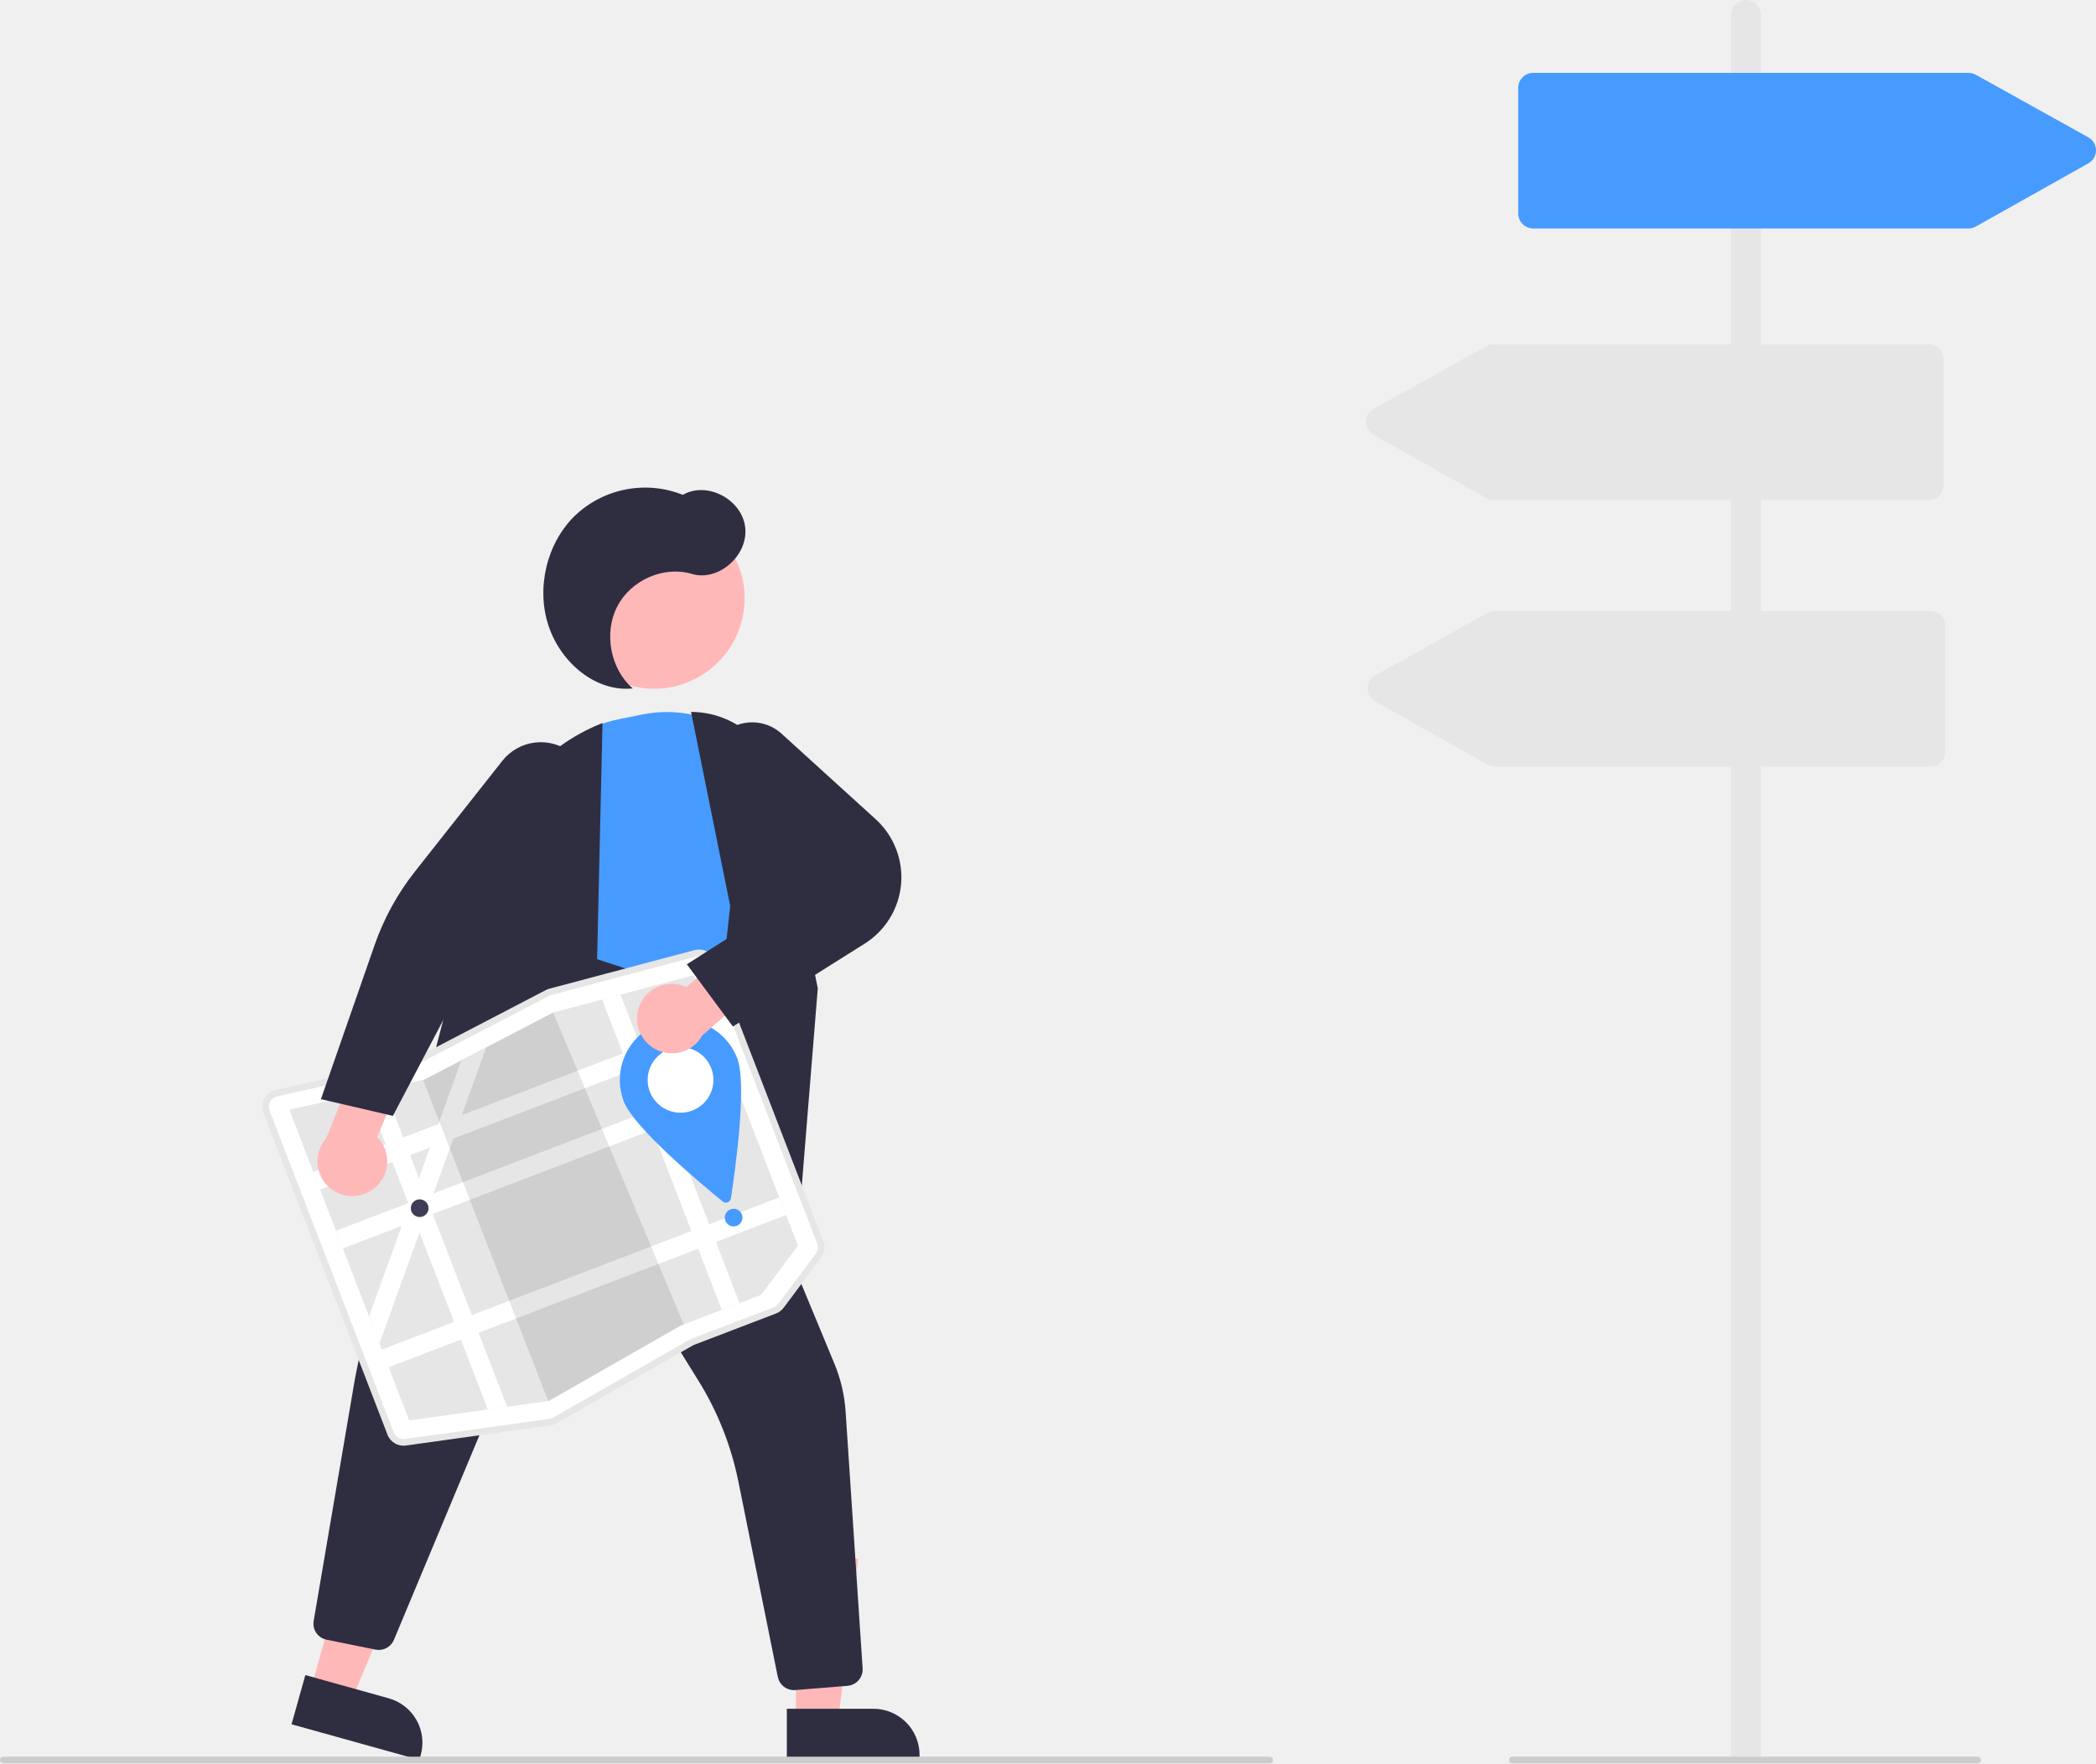
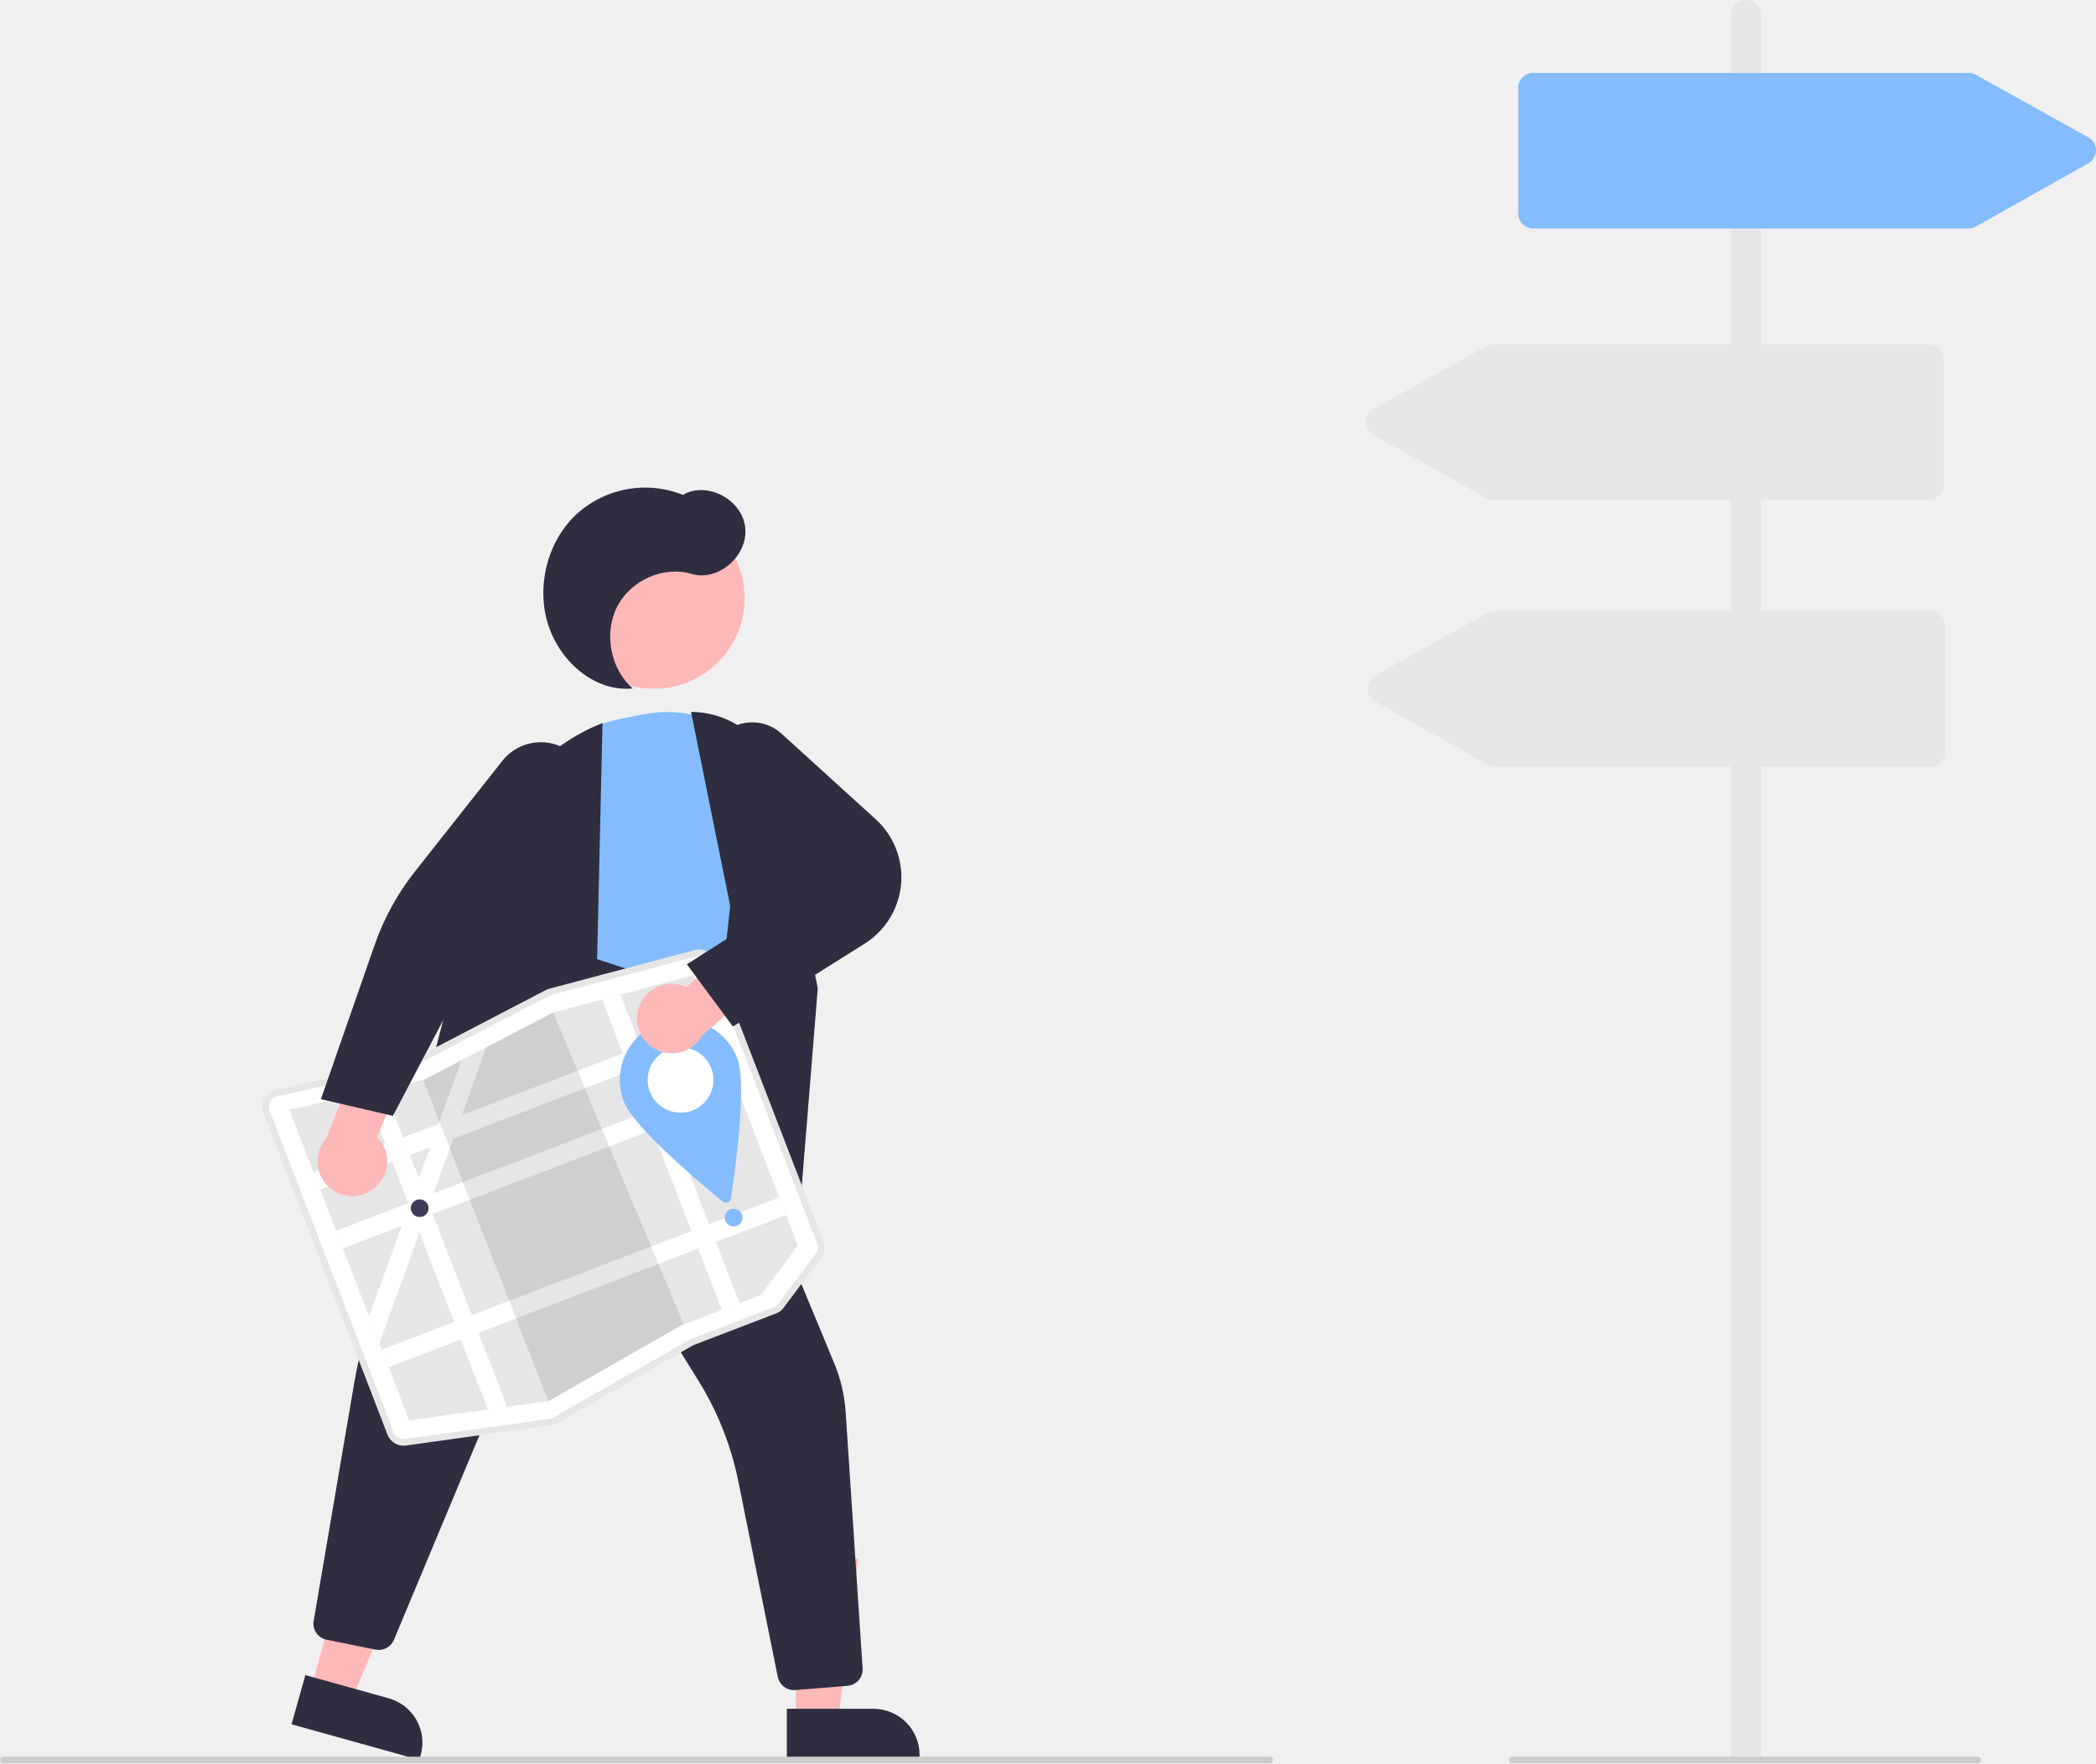
<svg xmlns="http://www.w3.org/2000/svg" width="63" height="53" viewBox="0 0 63 53" fill="none">
  <path d="M9.342 50.769L10.564 51.109L12.464 46.575L10.66 46.072L9.342 50.769Z" fill="#FFB8B8" />
  <path d="M12.604 52.897L8.763 51.827L9.178 50.348L11.684 51.046C12.038 51.145 12.338 51.38 12.519 51.699C12.699 52.018 12.745 52.396 12.646 52.749L12.604 52.897Z" fill="#2F2E41" />
  <path d="M23.922 51.723L25.191 51.723L25.795 46.846L23.922 46.846L23.922 51.723Z" fill="#FFB8B8" />
  <path d="M27.639 52.897L23.65 52.897L23.65 51.361L26.252 51.361C26.434 51.361 26.614 51.397 26.782 51.466C26.951 51.536 27.104 51.638 27.232 51.766C27.361 51.894 27.463 52.047 27.533 52.214C27.603 52.382 27.639 52.561 27.639 52.743L27.639 52.897V52.897Z" fill="#2F2E41" />
  <path d="M14.491 31.475L11.57 38.605L23.498 41.274L23.65 37.286L18.233 31.538L14.491 31.475Z" fill="#B3B3B3" />
  <path d="M20.963 20.369C22.284 19.649 22.77 17.999 22.047 16.682C21.325 15.366 19.668 14.882 18.347 15.602C17.026 16.321 16.54 17.972 17.262 19.288C17.985 20.605 19.641 21.088 20.963 20.369Z" fill="#FFB8B8" />
-   <path d="M21.603 31.081L16.204 28.879L15.723 25.721C15.582 24.798 15.803 23.856 16.34 23.091C16.878 22.326 17.691 21.798 18.61 21.615L19.324 21.472C19.911 21.355 20.517 21.382 21.091 21.552C21.665 21.721 22.188 22.028 22.616 22.445C23.035 22.843 23.348 23.339 23.528 23.888C23.707 24.437 23.748 25.022 23.645 25.59C23.565 26.077 23.367 26.537 23.068 26.931C21.372 29.14 21.59 30.977 21.592 30.996L21.603 31.081Z" fill="#479BFF" />
+   <path d="M21.603 31.081L16.204 28.879L15.723 25.721C15.582 24.798 15.803 23.856 16.34 23.091C16.878 22.326 17.691 21.798 18.61 21.615L19.324 21.472C19.911 21.355 20.517 21.382 21.091 21.552C21.665 21.721 22.188 22.028 22.616 22.445C23.035 22.843 23.348 23.339 23.528 23.888C23.707 24.437 23.748 25.022 23.645 25.59C23.565 26.077 23.367 26.537 23.068 26.931C21.372 29.14 21.59 30.977 21.592 30.996L21.603 31.081Z" fill="#84BCFF" />
  <path d="M23.802 39.316L21.096 35.029L21.948 27.23L20.771 21.398L20.833 21.399C21.518 21.416 22.17 21.695 22.654 22.177C23.138 22.66 23.418 23.309 23.434 23.992L24.58 29.707L23.802 39.316Z" fill="#2F2E41" />
  <path d="M23.863 50.801C23.749 50.801 23.639 50.761 23.55 50.689C23.462 50.617 23.402 50.517 23.379 50.406L22.194 44.533C21.977 43.457 21.57 42.428 20.99 41.495L17.645 36.104C17.628 36.077 17.605 36.056 17.576 36.041C17.548 36.027 17.517 36.021 17.485 36.023C17.453 36.026 17.423 36.037 17.398 36.056C17.372 36.074 17.352 36.099 17.34 36.129L11.84 49.29C11.796 49.395 11.717 49.482 11.616 49.535C11.514 49.589 11.398 49.606 11.286 49.583L9.817 49.285C9.691 49.26 9.58 49.187 9.507 49.081C9.434 48.976 9.406 48.846 9.428 48.72L10.627 41.684C10.871 40.249 11.288 38.85 11.867 37.514L15.926 28.169L21.916 30.129L22.311 34.307L25.078 40.984C25.27 41.445 25.384 41.934 25.417 42.432L25.928 50.148C25.936 50.277 25.893 50.404 25.809 50.501C25.724 50.599 25.605 50.66 25.476 50.671L23.904 50.799C23.89 50.8 23.877 50.801 23.863 50.801Z" fill="#2F2E41" />
  <path d="M12.937 41.228L11.038 39.432L14.626 25.646C14.854 24.779 15.281 23.977 15.873 23.302C16.465 22.628 17.207 22.1 18.039 21.761L18.11 21.732L17.918 30.123L12.937 41.228Z" fill="#2F2E41" />
  <path d="M19.019 20.692C18.346 20.111 18.141 19.028 18.553 18.229C18.966 17.43 19.953 17 20.797 17.251C21.592 17.488 22.495 16.698 22.399 15.852C22.302 15.005 21.245 14.454 20.525 14.874C19.98 14.656 19.384 14.6 18.807 14.712C18.231 14.824 17.699 15.099 17.276 15.505C16.43 16.33 16.11 17.679 16.489 18.813C16.869 19.948 17.928 20.806 19.019 20.692Z" fill="#2F2E41" />
  <path d="M16.634 42.77C16.601 42.782 16.566 42.791 16.531 42.796L12.195 43.399C12.091 43.414 11.984 43.393 11.893 43.339C11.801 43.286 11.731 43.203 11.693 43.104L7.962 33.43C7.937 33.368 7.927 33.301 7.931 33.234C7.936 33.167 7.954 33.101 7.986 33.042C8.018 32.983 8.062 32.931 8.116 32.891C8.169 32.85 8.231 32.822 8.297 32.807L8.297 32.807L12.374 31.901C12.405 31.894 12.436 31.883 12.464 31.868L16.43 29.802C16.46 29.786 16.493 29.774 16.526 29.765L20.89 28.606C21.002 28.576 21.121 28.588 21.224 28.641C21.327 28.693 21.407 28.782 21.448 28.89L24.702 37.325C24.73 37.398 24.74 37.477 24.729 37.556C24.718 37.634 24.688 37.708 24.64 37.771L23.515 39.276C23.462 39.347 23.39 39.402 23.307 39.433L20.848 40.375C20.83 40.382 20.813 40.39 20.797 40.399L16.699 42.739C16.678 42.751 16.656 42.761 16.634 42.77V42.77Z" fill="white" />
  <path d="M18.651 29.895L18.097 30.043L16.629 30.433L16.626 30.434L14.615 31.481L13.869 31.87L13.869 31.87L12.748 32.453L12.718 32.46L11.553 32.719L10.991 32.844L8.696 33.354L12.299 42.693L14.663 42.364L15.243 42.284L16.479 42.112L16.493 42.11L20.464 39.842L22.88 38.917L23.983 37.441L20.848 29.312L18.651 29.895Z" fill="#E6E6E6" />
  <path d="M21.364 30.652L9.418 35.225L9.622 35.756L21.569 31.182L21.364 30.652Z" fill="white" />
  <path d="M22.046 32.419L10.1 36.993L10.304 37.524L22.251 32.95L22.046 32.419Z" fill="white" />
  <path d="M23.424 35.99L11.477 40.564L11.682 41.095L23.628 36.521L23.424 35.99Z" fill="white" />
  <path d="M18.651 29.895L22.228 39.167L21.695 39.371L18.097 30.043L18.651 29.895Z" fill="white" />
  <path d="M14.615 31.481L13.881 33.517L13.626 34.223L13.032 35.871L12.905 36.223L12.778 36.577L12.61 37.041L11.406 40.38L11.093 39.568L12.075 36.846L12.297 36.23L12.329 36.14L12.592 35.411L12.923 34.492L13.178 33.786L13.869 31.87L13.869 31.87L14.615 31.481Z" fill="white" />
  <path opacity="0.1" d="M20.551 39.809L20.464 39.842L16.493 42.11L16.479 42.112L12.717 32.46L12.748 32.453L13.869 31.87L13.869 31.87L14.615 31.481L16.626 30.433L16.628 30.433L20.551 39.809Z" fill="black" />
  <path d="M16.652 42.816C16.615 42.83 16.577 42.84 16.538 42.845L12.202 43.448C12.086 43.465 11.968 43.442 11.867 43.382C11.766 43.323 11.688 43.231 11.647 43.122L7.915 33.448C7.888 33.379 7.877 33.305 7.882 33.23C7.886 33.156 7.907 33.084 7.942 33.019C7.977 32.953 8.026 32.896 8.086 32.851C8.145 32.806 8.213 32.775 8.286 32.759L12.363 31.852C12.39 31.846 12.416 31.837 12.441 31.824L16.407 29.758C16.44 29.741 16.476 29.727 16.513 29.717L20.877 28.558C21.001 28.525 21.132 28.538 21.247 28.596C21.36 28.654 21.449 28.753 21.495 28.872L24.748 37.307C24.78 37.388 24.79 37.476 24.779 37.562C24.767 37.649 24.733 37.731 24.68 37.801L23.555 39.306C23.497 39.384 23.417 39.445 23.325 39.48L20.866 40.421C20.851 40.427 20.836 40.434 20.822 40.442L16.724 42.782C16.701 42.795 16.677 42.807 16.652 42.816V42.816ZM8.285 32.966C8.206 32.997 8.142 33.057 8.108 33.134C8.073 33.211 8.071 33.298 8.102 33.377L11.833 43.051C11.859 43.118 11.907 43.174 11.969 43.211C12.031 43.247 12.103 43.261 12.175 43.251L16.51 42.648C16.55 42.643 16.589 42.629 16.625 42.609L20.723 40.269C20.745 40.256 20.77 40.245 20.794 40.235L23.253 39.294C23.31 39.272 23.359 39.235 23.395 39.187L24.52 37.682C24.552 37.639 24.573 37.588 24.581 37.535C24.588 37.482 24.581 37.428 24.562 37.378L21.308 28.943C21.28 28.87 21.226 28.809 21.156 28.774C21.085 28.738 21.005 28.73 20.929 28.75L16.565 29.909C16.542 29.915 16.52 29.924 16.499 29.935L12.534 32C12.493 32.021 12.451 32.037 12.406 32.047L8.33 32.953C8.314 32.956 8.299 32.961 8.285 32.966Z" fill="#E6E6E6" />
  <path d="M11.553 32.719L15.243 42.284L14.663 42.364L10.991 32.844L11.553 32.719Z" fill="white" />
  <path d="M12.614 36.58C12.761 36.58 12.881 36.461 12.881 36.315C12.881 36.168 12.761 36.049 12.614 36.049C12.467 36.049 12.348 36.168 12.348 36.315C12.348 36.461 12.467 36.58 12.614 36.58Z" fill="#3F3D56" />
-   <path d="M22.051 36.862C22.198 36.862 22.317 36.744 22.317 36.597C22.317 36.451 22.198 36.332 22.051 36.332C21.904 36.332 21.785 36.451 21.785 36.597C21.785 36.744 21.904 36.862 22.051 36.862Z" fill="#479BFF" />
-   <path d="M22.159 31.808C22.461 32.591 22.097 35.186 21.969 36.019C21.965 36.046 21.954 36.071 21.938 36.091C21.921 36.112 21.899 36.128 21.874 36.138C21.849 36.147 21.822 36.15 21.795 36.146C21.769 36.142 21.744 36.13 21.723 36.114C21.068 35.58 19.054 33.896 18.752 33.113C18.666 32.89 18.625 32.652 18.631 32.414C18.637 32.175 18.69 31.94 18.788 31.722C18.885 31.503 19.025 31.306 19.198 31.142C19.372 30.978 19.577 30.849 19.8 30.763C20.024 30.678 20.263 30.637 20.502 30.643C20.742 30.649 20.978 30.702 21.197 30.799C21.416 30.896 21.613 31.035 21.779 31.208C21.944 31.381 22.073 31.585 22.159 31.808V31.808Z" fill="#479BFF" />
+   <path d="M22.051 36.862C22.198 36.862 22.317 36.744 22.317 36.597C22.317 36.451 22.198 36.332 22.051 36.332C21.904 36.332 21.785 36.451 21.785 36.597C21.785 36.744 21.904 36.862 22.051 36.862Z" fill="#84BCFF" />
+   <path d="M22.159 31.808C22.461 32.591 22.097 35.186 21.969 36.019C21.965 36.046 21.954 36.071 21.938 36.091C21.921 36.112 21.899 36.128 21.874 36.138C21.849 36.147 21.822 36.15 21.795 36.146C21.769 36.142 21.744 36.13 21.723 36.114C21.068 35.58 19.054 33.896 18.752 33.113C18.666 32.89 18.625 32.652 18.631 32.414C18.637 32.175 18.69 31.94 18.788 31.722C18.885 31.503 19.025 31.306 19.198 31.142C19.372 30.978 19.577 30.849 19.8 30.763C20.024 30.678 20.263 30.637 20.502 30.643C20.742 30.649 20.978 30.702 21.197 30.799C21.416 30.896 21.613 31.035 21.779 31.208C21.944 31.381 22.073 31.585 22.159 31.808V31.808Z" fill="#84BCFF" />
  <path d="M20.455 33.445C21.001 33.445 21.444 33.004 21.444 32.46C21.444 31.916 21.001 31.476 20.455 31.476C19.909 31.476 19.467 31.916 19.467 32.46C19.467 33.004 19.909 33.445 20.455 33.445Z" fill="white" />
  <path d="M19.186 30.335C19.226 30.189 19.297 30.053 19.396 29.938C19.494 29.822 19.617 29.729 19.755 29.666C19.893 29.602 20.044 29.57 20.196 29.571C20.348 29.572 20.498 29.606 20.636 29.671L22.4 28.082L23.631 28.915L21.108 31.124C20.983 31.347 20.78 31.516 20.538 31.601C20.296 31.685 20.032 31.677 19.795 31.58C19.558 31.483 19.365 31.303 19.253 31.073C19.14 30.844 19.116 30.581 19.186 30.335V30.335Z" fill="#FFB8B8" />
  <path d="M22.029 30.854L20.645 28.984L23.799 26.973L21.539 23.76C21.354 23.497 21.273 23.176 21.311 22.858C21.35 22.54 21.504 22.246 21.746 22.035C21.988 21.823 22.299 21.708 22.621 21.711C22.943 21.713 23.252 21.835 23.49 22.051L26.32 24.623C26.59 24.868 26.799 25.172 26.931 25.511C27.064 25.849 27.116 26.214 27.084 26.576C27.052 26.938 26.936 27.288 26.746 27.599C26.555 27.909 26.296 28.171 25.987 28.365L22.029 30.854Z" fill="#2F2E41" />
  <path d="M11.191 35.761C11.316 35.675 11.421 35.562 11.497 35.431C11.574 35.3 11.621 35.154 11.635 35.003C11.648 34.852 11.629 34.7 11.577 34.557C11.525 34.415 11.443 34.285 11.336 34.178L12.25 31.99L11.051 31.112L9.803 34.22C9.634 34.411 9.541 34.658 9.542 34.913C9.544 35.169 9.639 35.415 9.81 35.605C9.981 35.795 10.216 35.916 10.471 35.944C10.725 35.973 10.982 35.908 11.191 35.761V35.761Z" fill="#FFB8B8" />
  <path d="M11.809 33.54L9.646 33.038L11.258 28.409C11.536 27.61 11.945 26.863 12.47 26.198L15.099 22.868C15.34 22.563 15.691 22.366 16.078 22.319C16.464 22.272 16.853 22.38 17.16 22.618C17.466 22.857 17.666 23.207 17.714 23.591C17.762 23.976 17.655 24.364 17.417 24.67L14.5 28.421L11.809 33.54Z" fill="#2F2E41" />
  <path d="M38.163 53H0.1C0.073 53 0.048 52.989 0.029 52.971C0.011 52.952 0 52.927 0 52.901C0 52.874 0.011 52.849 0.029 52.83C0.048 52.811 0.073 52.801 0.1 52.801H38.163C38.189 52.801 38.215 52.811 38.234 52.83C38.252 52.849 38.263 52.874 38.263 52.901C38.263 52.927 38.252 52.952 38.234 52.971C38.215 52.989 38.189 53 38.163 53Z" fill="#CCCCCC" />
  <path d="M52.927 52.95H52.028V0.448C52.028 0.329 52.076 0.215 52.16 0.131C52.244 0.047 52.358 0 52.478 0C52.597 0 52.711 0.047 52.796 0.131C52.88 0.215 52.927 0.329 52.927 0.448V52.95Z" fill="#E6E6E6" />
  <path d="M59.442 53H45.456C45.429 53 45.404 52.989 45.385 52.971C45.367 52.952 45.356 52.927 45.356 52.901C45.356 52.874 45.367 52.849 45.385 52.83C45.404 52.811 45.429 52.801 45.456 52.801H59.442C59.469 52.801 59.494 52.811 59.513 52.83C59.532 52.849 59.542 52.874 59.542 52.901C59.542 52.927 59.532 52.952 59.513 52.971C59.494 52.989 59.469 53 59.442 53Z" fill="#CCCCCC" />
-   <path d="M59.166 6.868H46.084C45.965 6.867 45.85 6.82 45.766 6.736C45.682 6.652 45.635 6.538 45.634 6.42V2.638C45.635 2.519 45.682 2.405 45.766 2.321C45.85 2.237 45.965 2.19 46.084 2.19H59.167C59.244 2.19 59.319 2.209 59.386 2.246L62.77 4.128C62.839 4.166 62.897 4.223 62.938 4.291C62.978 4.36 63 4.438 63 4.518C63 4.597 62.979 4.675 62.939 4.744C62.899 4.813 62.841 4.87 62.771 4.909L59.387 6.81C59.32 6.848 59.244 6.868 59.166 6.868V6.868Z" fill="#479BFF" />
+   <path d="M59.166 6.868H46.084C45.965 6.867 45.85 6.82 45.766 6.736C45.682 6.652 45.635 6.538 45.634 6.42V2.638C45.635 2.519 45.682 2.405 45.766 2.321C45.85 2.237 45.965 2.19 46.084 2.19H59.167C59.244 2.19 59.319 2.209 59.386 2.246L62.77 4.128C62.839 4.166 62.897 4.223 62.938 4.291C62.978 4.36 63 4.438 63 4.518C63 4.597 62.979 4.675 62.939 4.744C62.899 4.813 62.841 4.87 62.771 4.909L59.387 6.81C59.32 6.848 59.244 6.868 59.166 6.868V6.868Z" fill="#84BCFF" />
  <path d="M57.972 15.029H44.89C44.813 15.029 44.737 15.009 44.669 14.971L41.285 13.07C41.216 13.031 41.158 12.974 41.117 12.906C41.077 12.837 41.056 12.759 41.056 12.679C41.057 12.6 41.078 12.521 41.118 12.453C41.159 12.384 41.217 12.328 41.287 12.289L44.67 10.408C44.737 10.371 44.812 10.351 44.889 10.351H57.972C58.092 10.351 58.206 10.399 58.29 10.482C58.374 10.566 58.422 10.68 58.422 10.799V14.581C58.422 14.7 58.374 14.814 58.29 14.898C58.206 14.982 58.092 15.029 57.972 15.029Z" fill="#E6E6E6" />
  <path d="M58.022 23.041H44.94C44.863 23.041 44.787 23.021 44.719 22.984L41.335 21.082C41.266 21.043 41.208 20.986 41.168 20.918C41.127 20.849 41.106 20.771 41.106 20.691C41.107 20.612 41.128 20.534 41.169 20.465C41.209 20.396 41.267 20.34 41.337 20.301L44.72 18.42C44.787 18.383 44.862 18.363 44.939 18.363H58.022C58.142 18.363 58.256 18.411 58.34 18.495C58.425 18.579 58.472 18.692 58.472 18.811V22.593C58.472 22.712 58.425 22.826 58.34 22.91C58.256 22.994 58.142 23.041 58.022 23.041V23.041Z" fill="#E6E6E6" />
</svg>
